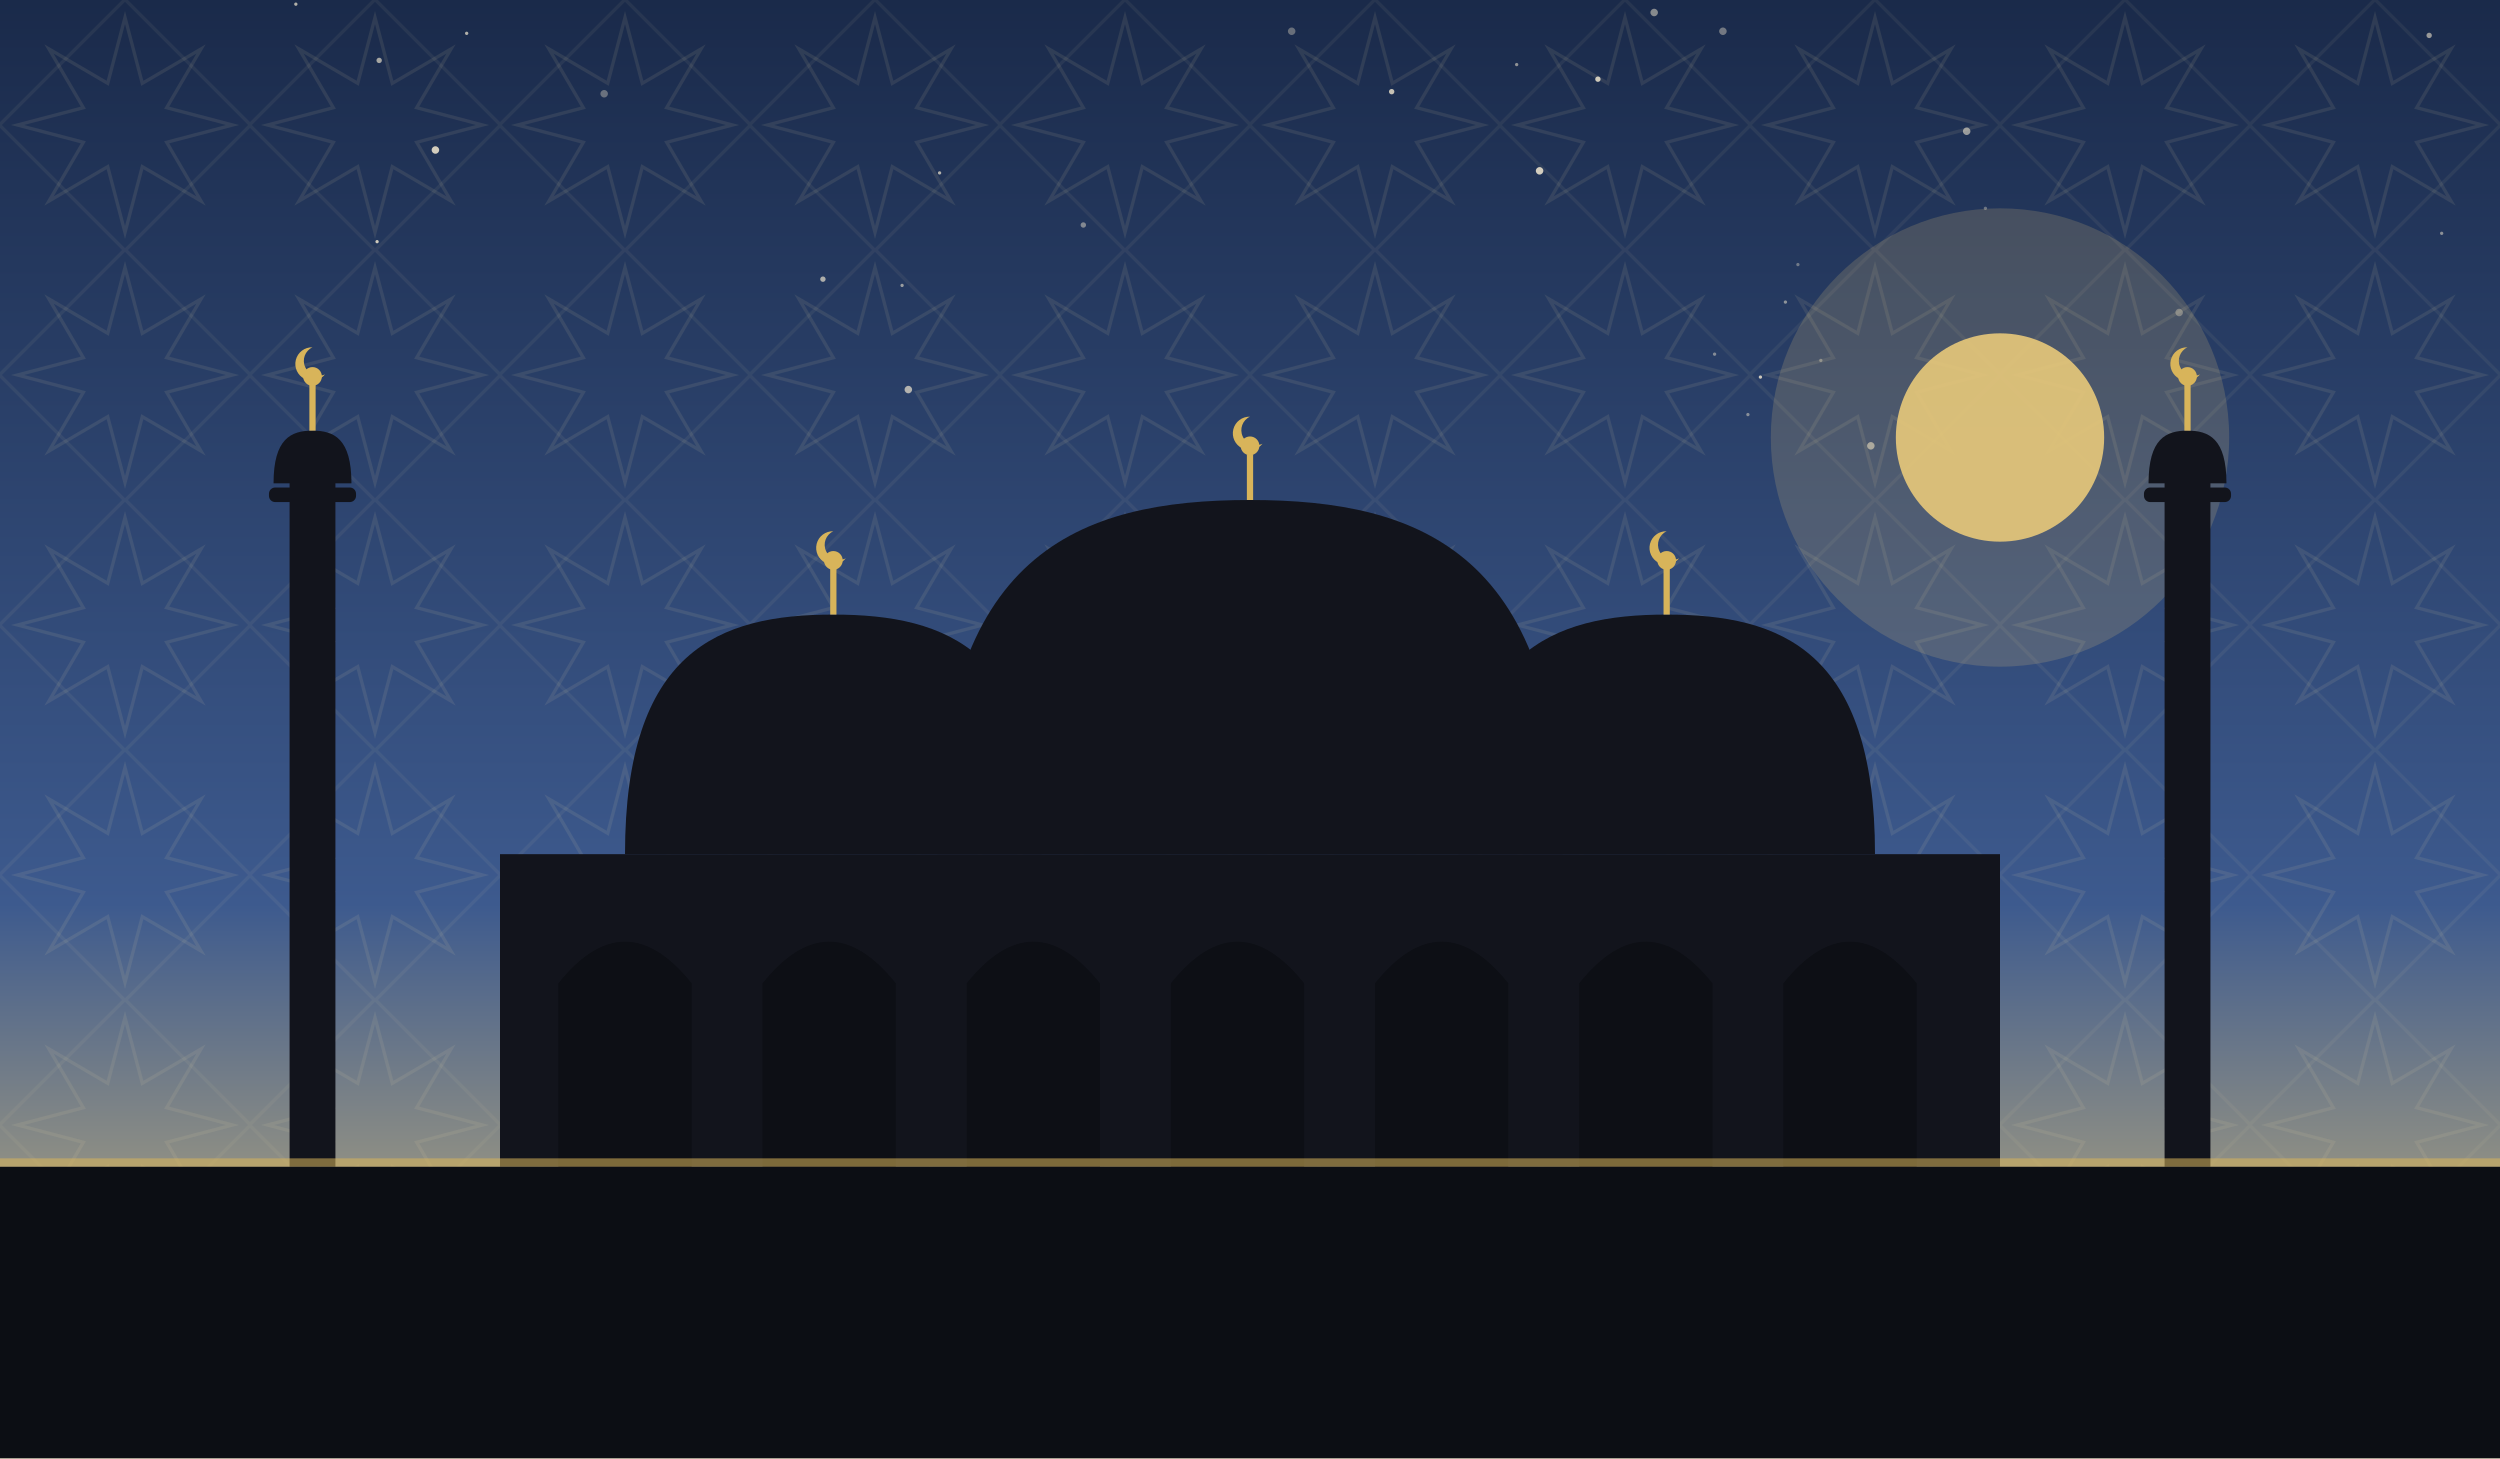
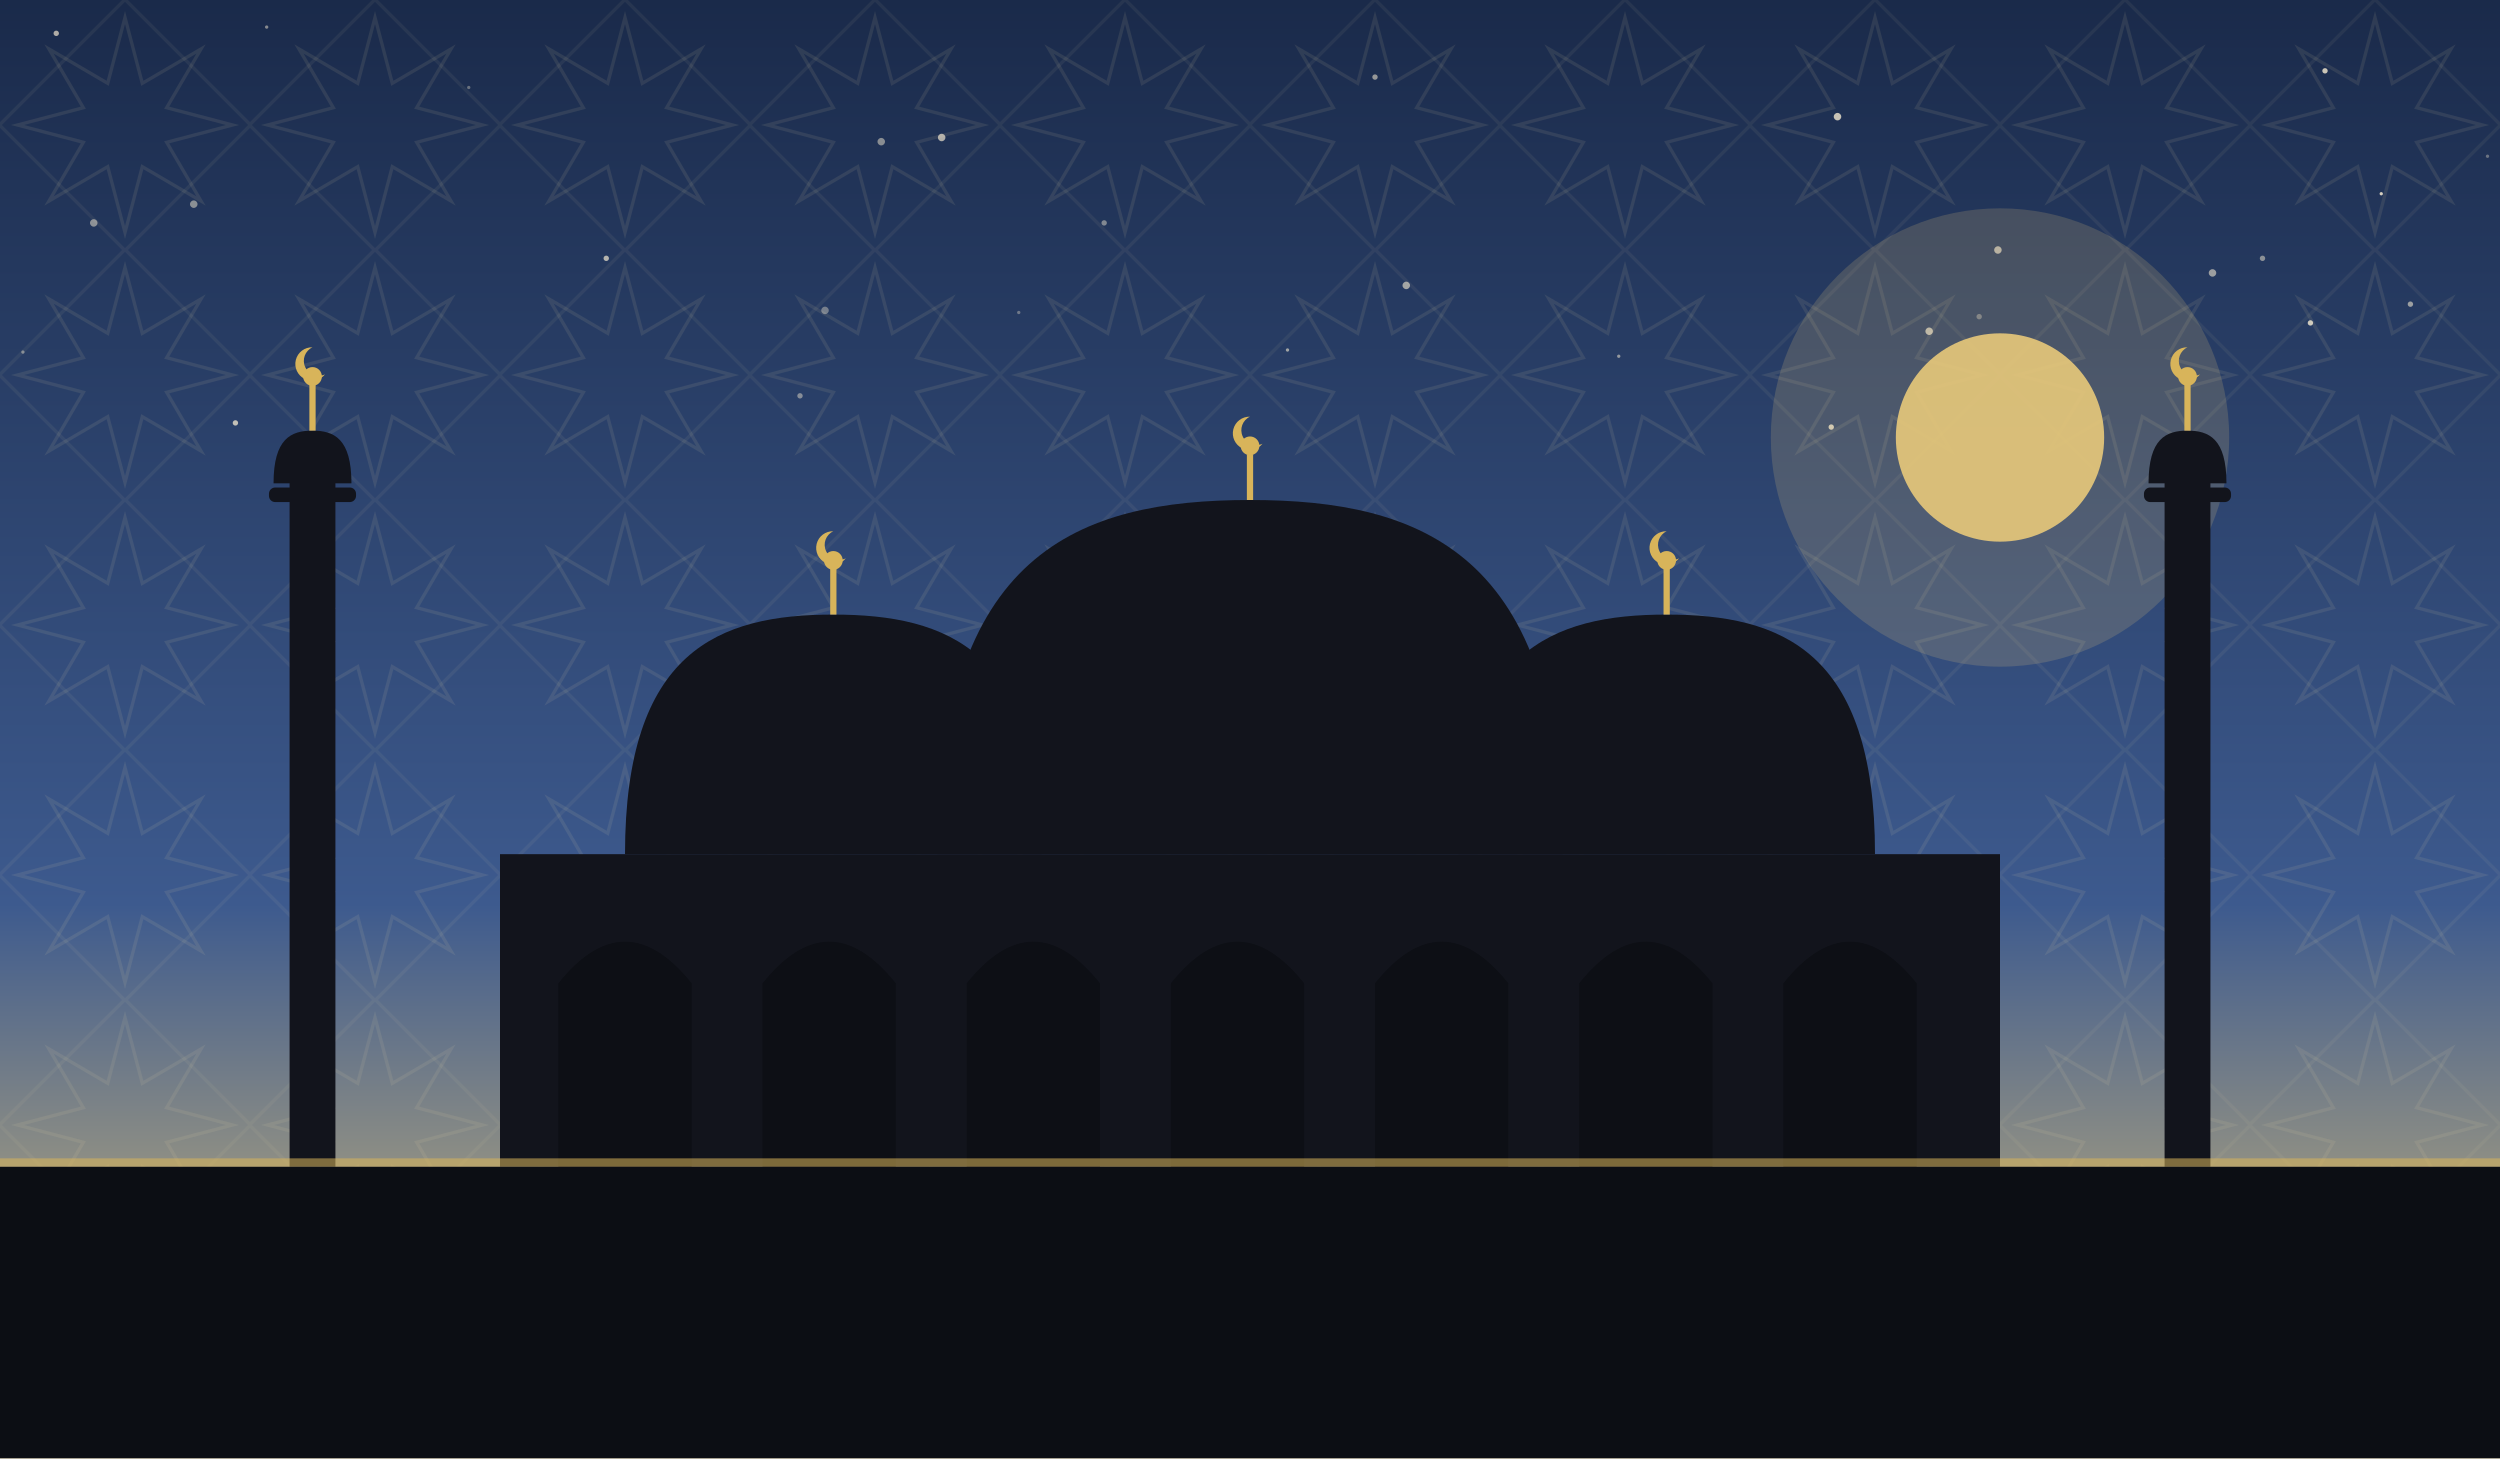
<svg xmlns="http://www.w3.org/2000/svg" viewBox="0 0 1200 700" role="img">
  <defs>
    <linearGradient id="sky" x1="0" y1="0" x2="0" y2="1">
      <stop offset="0" stop-color="#1a2a4a" />
      <stop offset="0.62" stop-color="#3d5a8e" />
      <stop offset="1" stop-color="#e8c97a" />
    </linearGradient>
    <pattern id="g1" width="120" height="120" patternUnits="userSpaceOnUse">
      <polygon points="111.6,60.0 80.0,68.3 96.5,96.5 68.3,80.0 60.0,111.6 51.7,80.0 23.5,96.5 40.0,68.3 8.4,60.0 40.0,51.7 23.5,23.5 51.7,40.0 60.0,8.4 68.3,40.0 96.5,23.5 80.0,51.7" fill="none" stroke="#e8d9a8" stroke-width="1.6" opacity="0.1" />
      <rect x="17.4" y="17.4" width="85.2" height="85.2" fill="none" stroke="#e8d9a8" stroke-width="1.6" opacity="0.07" transform="rotate(45 60.0 60.0)" />
    </pattern>
  </defs>
  <rect width="1200" height="700" fill="url(#sky)" />
  <rect width="1200" height="700" fill="url(#g1)" />
-   <circle cx="142" cy="2" r="0.8" fill="#f7ecd2" opacity="0.69" />
-   <circle cx="944" cy="63" r="1.8" fill="#f7ecd2" opacity="0.57" />
-   <circle cx="827" cy="15" r="1.8" fill="#f7ecd2" opacity="0.40" />
-   <circle cx="823" cy="170" r="0.8" fill="#f7ecd2" opacity="0.45" />
-   <circle cx="668" cy="44" r="1.3" fill="#f7ecd2" opacity="0.77" />
-   <circle cx="290" cy="45" r="1.8" fill="#f7ecd2" opacity="0.35" />
-   <circle cx="433" cy="137" r="0.8" fill="#f7ecd2" opacity="0.56" />
-   <circle cx="209" cy="72" r="1.8" fill="#f7ecd2" opacity="0.83" />
-   <circle cx="794" cy="6" r="1.8" fill="#f7ecd2" opacity="0.49" />
-   <circle cx="436" cy="187" r="1.8" fill="#f7ecd2" opacity="0.67" />
-   <circle cx="839" cy="199" r="0.8" fill="#f7ecd2" opacity="0.46" />
-   <circle cx="395" cy="134" r="1.3" fill="#f7ecd2" opacity="0.65" />
-   <circle cx="520" cy="108" r="1.3" fill="#f7ecd2" opacity="0.45" />
-   <circle cx="182" cy="29" r="1.3" fill="#f7ecd2" opacity="0.63" />
-   <circle cx="845" cy="181" r="0.8" fill="#f7ecd2" opacity="0.80" />
-   <circle cx="181" cy="116" r="0.8" fill="#f7ecd2" opacity="0.81" />
-   <circle cx="1046" cy="150" r="1.8" fill="#f7ecd2" opacity="0.35" />
-   <circle cx="728" cy="31" r="0.8" fill="#f7ecd2" opacity="0.53" />
-   <circle cx="451" cy="83" r="0.8" fill="#f7ecd2" opacity="0.68" />
-   <circle cx="767" cy="38" r="1.3" fill="#f7ecd2" opacity="0.81" />
-   <circle cx="1172" cy="112" r="0.8" fill="#f7ecd2" opacity="0.49" />
-   <circle cx="874" cy="173" r="0.8" fill="#f7ecd2" opacity="0.37" />
-   <circle cx="857" cy="145" r="0.8" fill="#f7ecd2" opacity="0.50" />
-   <circle cx="953" cy="100" r="0.8" fill="#f7ecd2" opacity="0.35" />
-   <circle cx="898" cy="214" r="1.8" fill="#f7ecd2" opacity="0.57" />
-   <circle cx="620" cy="15" r="1.8" fill="#f7ecd2" opacity="0.35" />
-   <circle cx="863" cy="127" r="0.8" fill="#f7ecd2" opacity="0.36" />
-   <circle cx="739" cy="82" r="1.8" fill="#f7ecd2" opacity="0.83" />
-   <circle cx="224" cy="16" r="0.8" fill="#f7ecd2" opacity="0.69" />
-   <circle cx="1166" cy="17" r="1.3" fill="#f7ecd2" opacity="0.57" />
+   <circle cx="113" cy="203" r="1.3" fill="#f7ecd2" opacity="0.74" />
+   <circle cx="27" cy="16" r="1.3" fill="#f7ecd2" opacity="0.67" />
+   <circle cx="1086" cy="124" r="1.3" fill="#f7ecd2" opacity="0.49" />
+   <circle cx="530" cy="107" r="1.3" fill="#f7ecd2" opacity="0.45" />
+   <circle cx="879" cy="205" r="1.3" fill="#f7ecd2" opacity="0.80" />
+   <circle cx="93" cy="98" r="1.8" fill="#f7ecd2" opacity="0.49" />
+   <circle cx="452" cy="66" r="1.8" fill="#f7ecd2" opacity="0.67" />
+   <circle cx="396" cy="149" r="1.8" fill="#f7ecd2" opacity="0.39" />
+   <circle cx="45" cy="107" r="1.8" fill="#f7ecd2" opacity="0.50" />
+   <circle cx="959" cy="120" r="1.8" fill="#f7ecd2" opacity="0.65" />
+   <circle cx="618" cy="168" r="0.8" fill="#f7ecd2" opacity="0.59" />
+   <circle cx="1062" cy="131" r="1.8" fill="#f7ecd2" opacity="0.57" />
+   <circle cx="11" cy="169" r="0.8" fill="#f7ecd2" opacity="0.44" />
+   <circle cx="225" cy="42" r="0.8" fill="#f7ecd2" opacity="0.35" />
+   <circle cx="384" cy="190" r="1.3" fill="#f7ecd2" opacity="0.45" />
+   <circle cx="128" cy="13" r="0.8" fill="#f7ecd2" opacity="0.49" />
+   <circle cx="777" cy="171" r="0.8" fill="#f7ecd2" opacity="0.52" />
+   <circle cx="291" cy="124" r="1.3" fill="#f7ecd2" opacity="0.69" />
+   <circle cx="950" cy="152" r="1.3" fill="#f7ecd2" opacity="0.35" />
+   <circle cx="1194" cy="75" r="0.8" fill="#f7ecd2" opacity="0.35" />
+   <circle cx="1143" cy="93" r="0.8" fill="#f7ecd2" opacity="0.84" />
+   <circle cx="1157" cy="146" r="1.3" fill="#f7ecd2" opacity="0.57" />
+   <circle cx="1116" cy="34" r="1.3" fill="#f7ecd2" opacity="0.79" />
+   <circle cx="660" cy="37" r="1.3" fill="#f7ecd2" opacity="0.55" />
+   <circle cx="1109" cy="155" r="1.3" fill="#f7ecd2" opacity="0.80" />
+   <circle cx="423" cy="68" r="1.8" fill="#f7ecd2" opacity="0.49" />
+   <circle cx="882" cy="56" r="1.8" fill="#f7ecd2" opacity="0.77" />
+   <circle cx="926" cy="159" r="1.8" fill="#f7ecd2" opacity="0.69" />
+   <circle cx="675" cy="137" r="1.8" fill="#f7ecd2" opacity="0.60" />
+   <circle cx="489" cy="150" r="0.8" fill="#f7ecd2" opacity="0.35" />
  <circle cx="960" cy="210" r="110" fill="#e8c97a" opacity="0.18" />
  <circle cx="960" cy="210" r="50" fill="#e8c97a" opacity="0.9" />
  <rect x="240" y="410" width="720" height="150" fill="#12141c" />
  <path d="M 268 560 L 268 472 Q 300 432 332 472 L 332 560 Z" fill="#0c0e14" opacity="0.9" />
  <path d="M 366 560 L 366 472 Q 398 432 430 472 L 430 560 Z" fill="#0c0e14" opacity="0.9" />
  <path d="M 464 560 L 464 472 Q 496 432 528 472 L 528 560 Z" fill="#0c0e14" opacity="0.9" />
  <path d="M 562 560 L 562 472 Q 594 432 626 472 L 626 560 Z" fill="#0c0e14" opacity="0.9" />
  <path d="M 660 560 L 660 472 Q 692 432 724 472 L 724 560 Z" fill="#0c0e14" opacity="0.9" />
  <path d="M 758 560 L 758 472 Q 790 432 822 472 L 822 560 Z" fill="#0c0e14" opacity="0.9" />
  <path d="M 856 560 L 856 472 Q 888 432 920 472 L 920 560 Z" fill="#0c0e14" opacity="0.9" />
  <path d="M 450 410 C 450 265.5, 517.5 240, 600 240 C 682.5 240, 750 265.5, 750 410 Z" fill="#12141c" />
  <line x1="600" y1="240" x2="600" y2="218" stroke="#d8b45a" stroke-width="3" />
  <circle cx="600" cy="214" r="4.5" fill="#d8b45a" />
  <path d="M 600 200 a 8 8 0 1 0 6 13 a 6.4 6.4 0 1 1 -6 -13 Z" fill="#d8b45a" />
  <path d="M 300 410 C 300 312.25, 345.0 295, 400 295 C 455.0 295, 500 312.25, 500 410 Z" fill="#12141c" />
  <line x1="400" y1="295" x2="400" y2="273" stroke="#d8b45a" stroke-width="3" />
  <circle cx="400" cy="269" r="4.5" fill="#d8b45a" />
  <path d="M 400 255 a 8 8 0 1 0 6 13 a 6.4 6.4 0 1 1 -6 -13 Z" fill="#d8b45a" />
  <path d="M 700 410 C 700 312.25, 745.0 295, 800 295 C 855.0 295, 900 312.25, 900 410 Z" fill="#12141c" />
  <line x1="800" y1="295" x2="800" y2="273" stroke="#d8b45a" stroke-width="3" />
  <circle cx="800" cy="269" r="4.5" fill="#d8b45a" />
  <path d="M 800 255 a 8 8 0 1 0 6 13 a 6.4 6.4 0 1 1 -6 -13 Z" fill="#d8b45a" />
  <rect x="139.0" y="230" width="22" height="330" fill="#12141c" />
  <rect x="129.1" y="234" width="41.8" height="7" rx="3" fill="#12141c" />
  <path d="M 131.3 232 C 131.3 210.495, 139.715 206.7, 150 206.7 C 160.285 206.7, 168.7 210.495, 168.7 232 Z" fill="#12141c" />
  <line x1="150" y1="206.7" x2="150" y2="184.7" stroke="#d8b45a" stroke-width="3" />
  <circle cx="150" cy="180.7" r="4.5" fill="#d8b45a" />
  <path d="M 150 166.7 a 8 8 0 1 0 6 13 a 6.4 6.4 0 1 1 -6 -13 Z" fill="#d8b45a" />
  <rect x="1039.0" y="230" width="22" height="330" fill="#12141c" />
  <rect x="1029.1" y="234" width="41.8" height="7" rx="3" fill="#12141c" />
  <path d="M 1031.3 232 C 1031.3 210.495, 1039.715 206.7, 1050 206.7 C 1060.285 206.7, 1068.7 210.495, 1068.7 232 Z" fill="#12141c" />
  <line x1="1050" y1="206.7" x2="1050" y2="184.7" stroke="#d8b45a" stroke-width="3" />
  <circle cx="1050" cy="180.7" r="4.5" fill="#d8b45a" />
  <path d="M 1050 166.7 a 8 8 0 1 0 6 13 a 6.4 6.4 0 1 1 -6 -13 Z" fill="#d8b45a" />
  <rect x="0" y="560" width="1200" height="140" fill="#0c0e14" />
  <rect x="0" y="556" width="1200" height="4" fill="#d8b45a" opacity="0.55" />
</svg>
